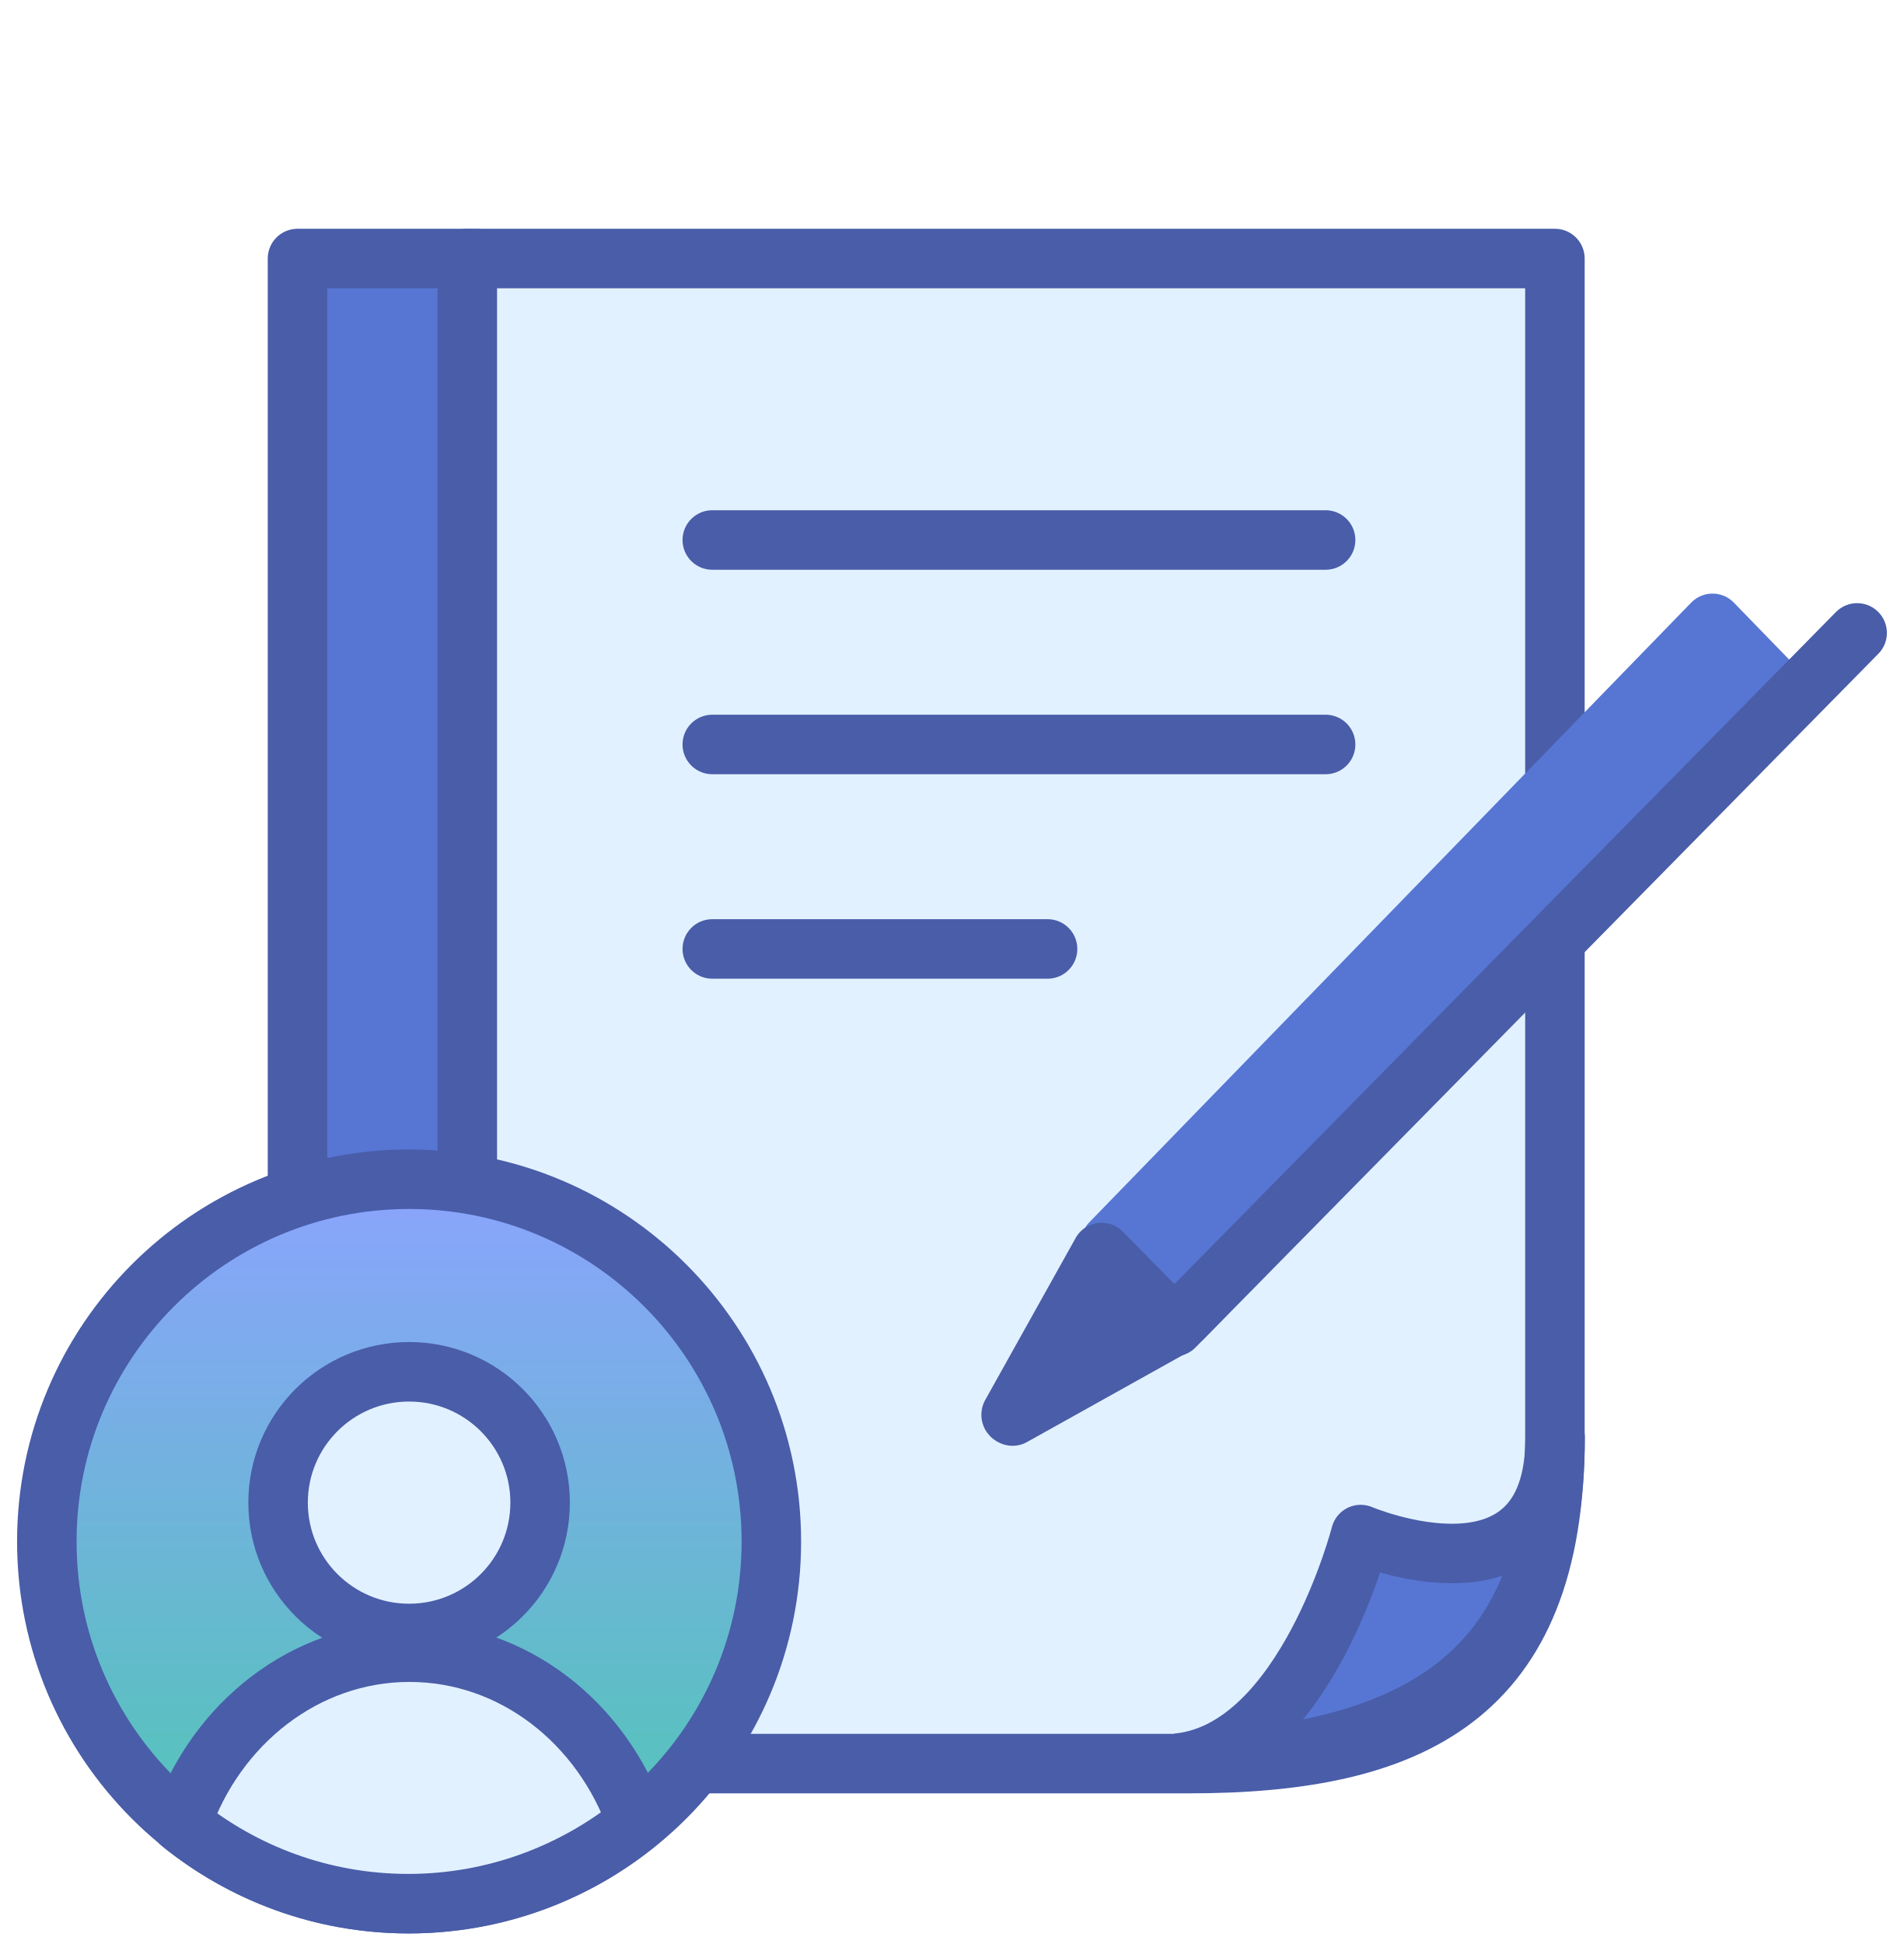
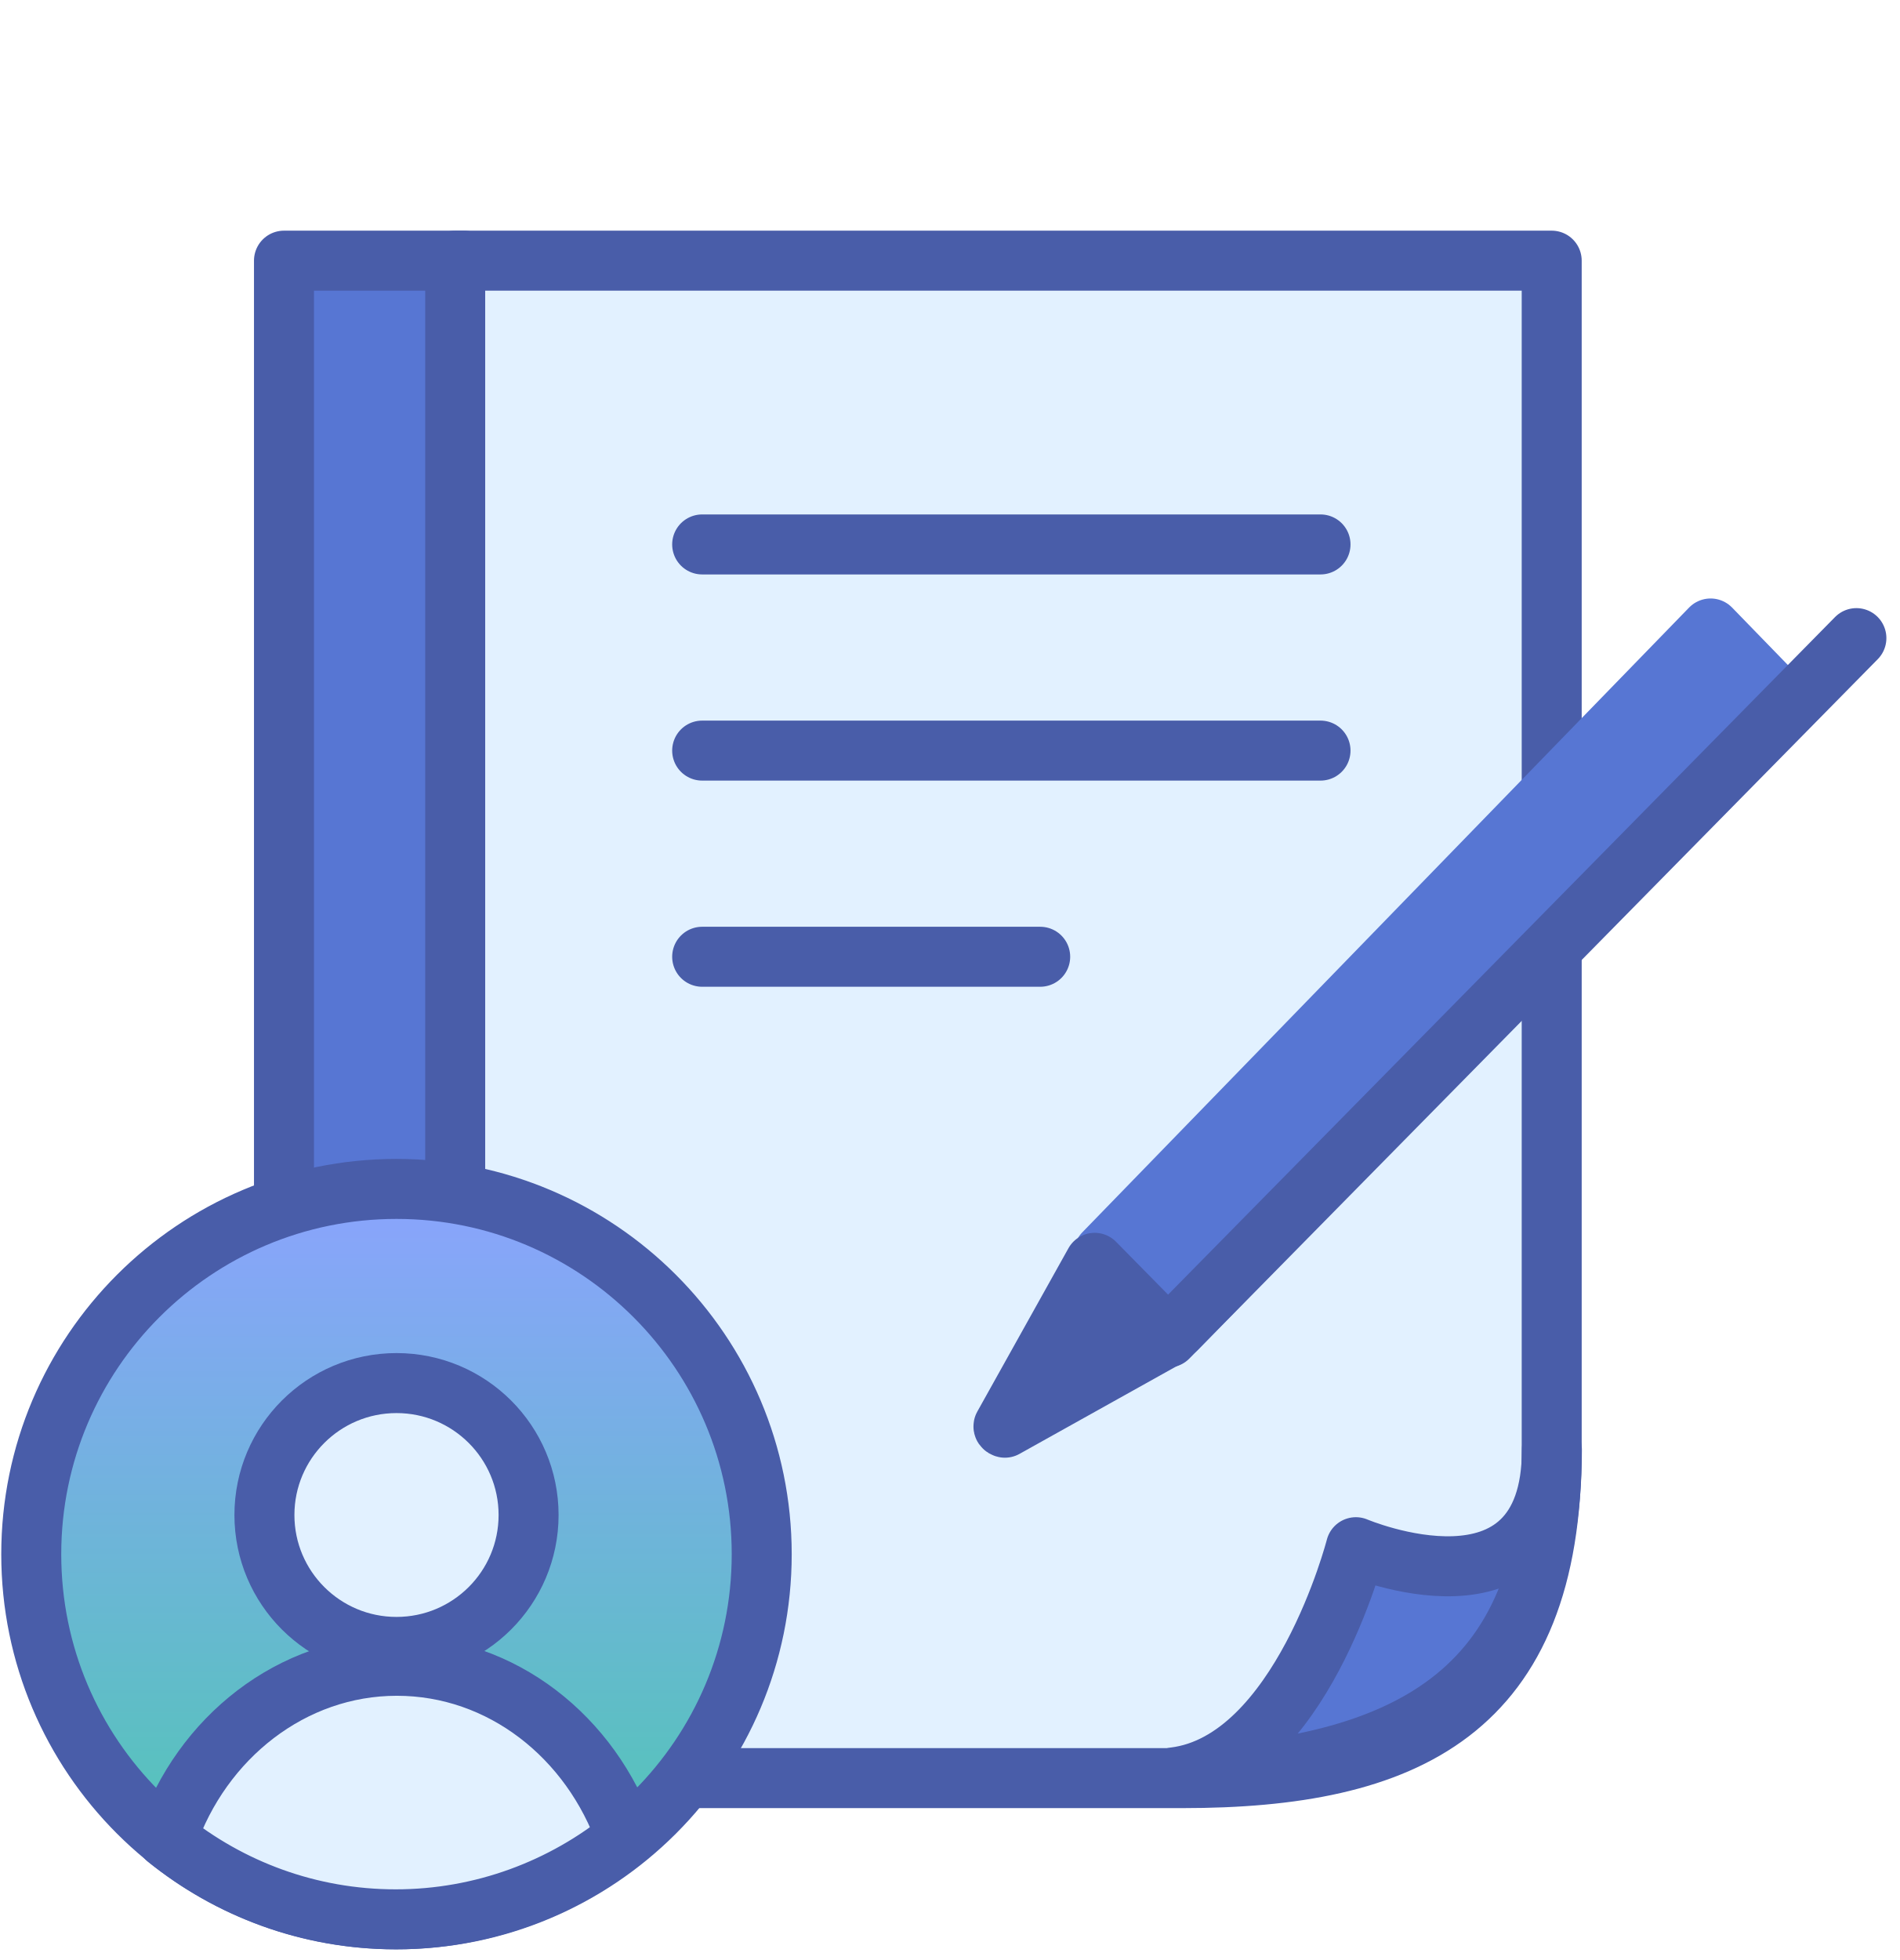
- <svg xmlns="http://www.w3.org/2000/svg" width="96" height="98" viewBox="0 0 96 98" fill="none">
-   <path d="M23.562 89.515V13.642V89.515Z" fill="#E2F1FF" />
-   <path d="M23.562 89.515V13.642" stroke="#86BBF0" stroke-width="4" stroke-linejoin="round" />
-   <path d="M15 13.033H24V90.033H15V13.033Z" fill="#5776D3" stroke="#495DA9" stroke-width="3" stroke-linecap="round" stroke-linejoin="round" />
-   <path d="M59.921 88.906C71.076 88.906 78.4 85.624 78.4 72.479V13.033H23.562V88.906H59.921Z" fill="#E2F1FF" stroke="#495DA9" stroke-width="3" stroke-linecap="round" stroke-linejoin="round" />
-   <path d="M68.607 77.36C68.607 77.36 65.854 88.081 59.535 88.865C71.025 88.421 78.41 84.737 78.41 72.479C78.41 81.518 68.607 77.36 68.607 77.36Z" fill="#5776D3" stroke="#495DA9" stroke-width="3" stroke-linecap="round" stroke-linejoin="round" />
-   <path d="M35.914 27.222H66.838" stroke="#495DA9" stroke-width="3" stroke-linecap="round" stroke-linejoin="round" />
-   <path d="M35.914 37.53H66.838" stroke="#495DA9" stroke-width="3" stroke-linecap="round" stroke-linejoin="round" />
-   <path d="M35.914 47.838H52.819" stroke="#495DA9" stroke-width="3" stroke-linecap="round" stroke-linejoin="round" />
-   <path d="M90 35.186L86.346 31.424L56 62.663L59.654 66.424L90 35.186Z" fill="#5776D3" stroke="#5776D3" stroke-width="3" stroke-linejoin="round" />
-   <path d="M55.553 63.151L59.19 66.845L51.053 71.385C51.053 71.385 50.971 71.365 50.981 71.313L55.543 63.141L55.553 63.151Z" fill="#495DA9" stroke="#495DA9" stroke-width="3" stroke-linecap="round" stroke-linejoin="round" />
-   <path d="M59.209 66.876L93.638 31.906L59.209 66.876Z" fill="#5FB54A" />
-   <path d="M59.209 66.876L93.638 31.906" stroke="#495DA9" stroke-width="3" stroke-linecap="round" stroke-linejoin="round" />
-   <path d="M20.627 95.967C30.716 95.967 38.892 87.791 38.892 77.711C38.892 67.631 30.706 59.446 20.627 59.446C10.547 59.446 2.361 67.622 2.361 77.711C2.361 87.8 10.537 95.967 20.627 95.967Z" fill="url(#paint0_linear_660_730)" stroke="#495DA9" stroke-width="3" stroke-linejoin="round" />
-   <path d="M14.021 75.75C14.021 72.105 16.982 69.154 20.627 69.154C24.273 69.154 27.233 72.105 27.233 75.75C27.233 79.396 24.273 82.346 20.627 82.346C16.982 82.346 14.021 79.396 14.021 75.75Z" fill="#E2F1FF" stroke="#495DA9" stroke-width="3" stroke-linejoin="round" />
-   <path d="M9.137 91.921C12.268 94.444 16.247 95.967 20.587 95.967C24.927 95.967 28.963 94.425 32.113 91.864C30.362 86.848 25.889 83.289 20.644 83.289C15.4 83.289 10.879 86.877 9.146 91.921H9.137Z" fill="#E2F1FF" stroke="#495DA9" stroke-width="3" stroke-linejoin="round" />
+ <svg xmlns="http://www.w3.org/2000/svg" width="95" height="98" viewBox="0 0 95 98" fill="none">
+   <path d="M22.764 89.515V13.642V89.515Z" fill="#E2F1FF" />
+   <path d="M22.764 89.515V13.642" stroke="#86BBF0" stroke-width="4" stroke-linejoin="round" />
+   <path d="M14.202 13.033H23.202V90.033H14.202V13.033Z" fill="#5776D3" stroke="#495DA9" stroke-width="3" stroke-linecap="round" stroke-linejoin="round" />
+   <path d="M59.123 88.906C70.278 88.906 77.602 85.624 77.602 72.479V13.033H22.765V88.906H59.123Z" fill="#E2F1FF" stroke="#495DA9" stroke-width="3" stroke-linecap="round" stroke-linejoin="round" />
+   <path d="M67.809 77.36C67.809 77.36 65.056 88.081 58.737 88.865C70.227 88.421 77.612 84.737 77.612 72.479C77.612 81.518 67.809 77.36 67.809 77.36Z" fill="#5776D3" stroke="#495DA9" stroke-width="3" stroke-linecap="round" stroke-linejoin="round" />
+   <path d="M35.116 27.222H66.04" stroke="#495DA9" stroke-width="3" stroke-linecap="round" stroke-linejoin="round" />
+   <path d="M35.116 37.53H66.04" stroke="#495DA9" stroke-width="3" stroke-linecap="round" stroke-linejoin="round" />
+   <path d="M35.116 47.838H52.021" stroke="#495DA9" stroke-width="3" stroke-linecap="round" stroke-linejoin="round" />
+   <path d="M89.202 35.186L85.548 31.424L55.202 62.663L58.856 66.424L89.202 35.186Z" fill="#5776D3" stroke="#5776D3" stroke-width="3" stroke-linejoin="round" />
+   <path d="M54.755 63.151L58.392 66.845L50.255 71.385C50.255 71.385 50.173 71.365 50.184 71.313L54.745 63.141L54.755 63.151Z" fill="#495DA9" stroke="#495DA9" stroke-width="3" stroke-linecap="round" stroke-linejoin="round" />
+   <path d="M58.411 66.876L92.84 31.906L58.411 66.876Z" fill="#5FB54A" />
+   <path d="M58.411 66.876L92.84 31.906" stroke="#495DA9" stroke-width="3" stroke-linecap="round" stroke-linejoin="round" />
+   <path d="M19.829 95.967C29.918 95.967 38.094 87.791 38.094 77.711C38.094 67.631 29.908 59.446 19.829 59.446C9.749 59.446 1.563 67.622 1.563 77.711C1.563 87.8 9.74 95.967 19.829 95.967Z" fill="url(#paint0_linear_774_994)" stroke="#495DA9" stroke-width="3" stroke-linejoin="round" />
+   <path d="M13.224 75.75C13.224 72.105 16.184 69.154 19.829 69.154C23.475 69.154 26.435 72.105 26.435 75.75C26.435 79.396 23.475 82.346 19.829 82.346C16.184 82.346 13.224 79.396 13.224 75.75Z" fill="#E2F1FF" stroke="#495DA9" stroke-width="3" stroke-linejoin="round" />
+   <path d="M8.34 91.921C11.471 94.444 15.45 95.967 19.79 95.967C24.13 95.967 28.166 94.425 31.317 91.864C29.565 86.848 25.092 83.289 19.847 83.289C14.603 83.289 10.082 86.877 8.349 91.921H8.34Z" fill="#E2F1FF" stroke="#495DA9" stroke-width="3" stroke-linejoin="round" />
  <defs>
-     <linearGradient id="paint0_linear_660_730" x1="20.627" y1="59.446" x2="20.627" y2="95.967" gradientUnits="userSpaceOnUse">
+     <linearGradient id="paint0_linear_774_994" x1="19.829" y1="59.446" x2="19.829" y2="95.967" gradientUnits="userSpaceOnUse">
      <stop stop-color="#8BA3FE" />
      <stop offset="1" stop-color="#4DC8B0" />
    </linearGradient>
  </defs>
</svg>
